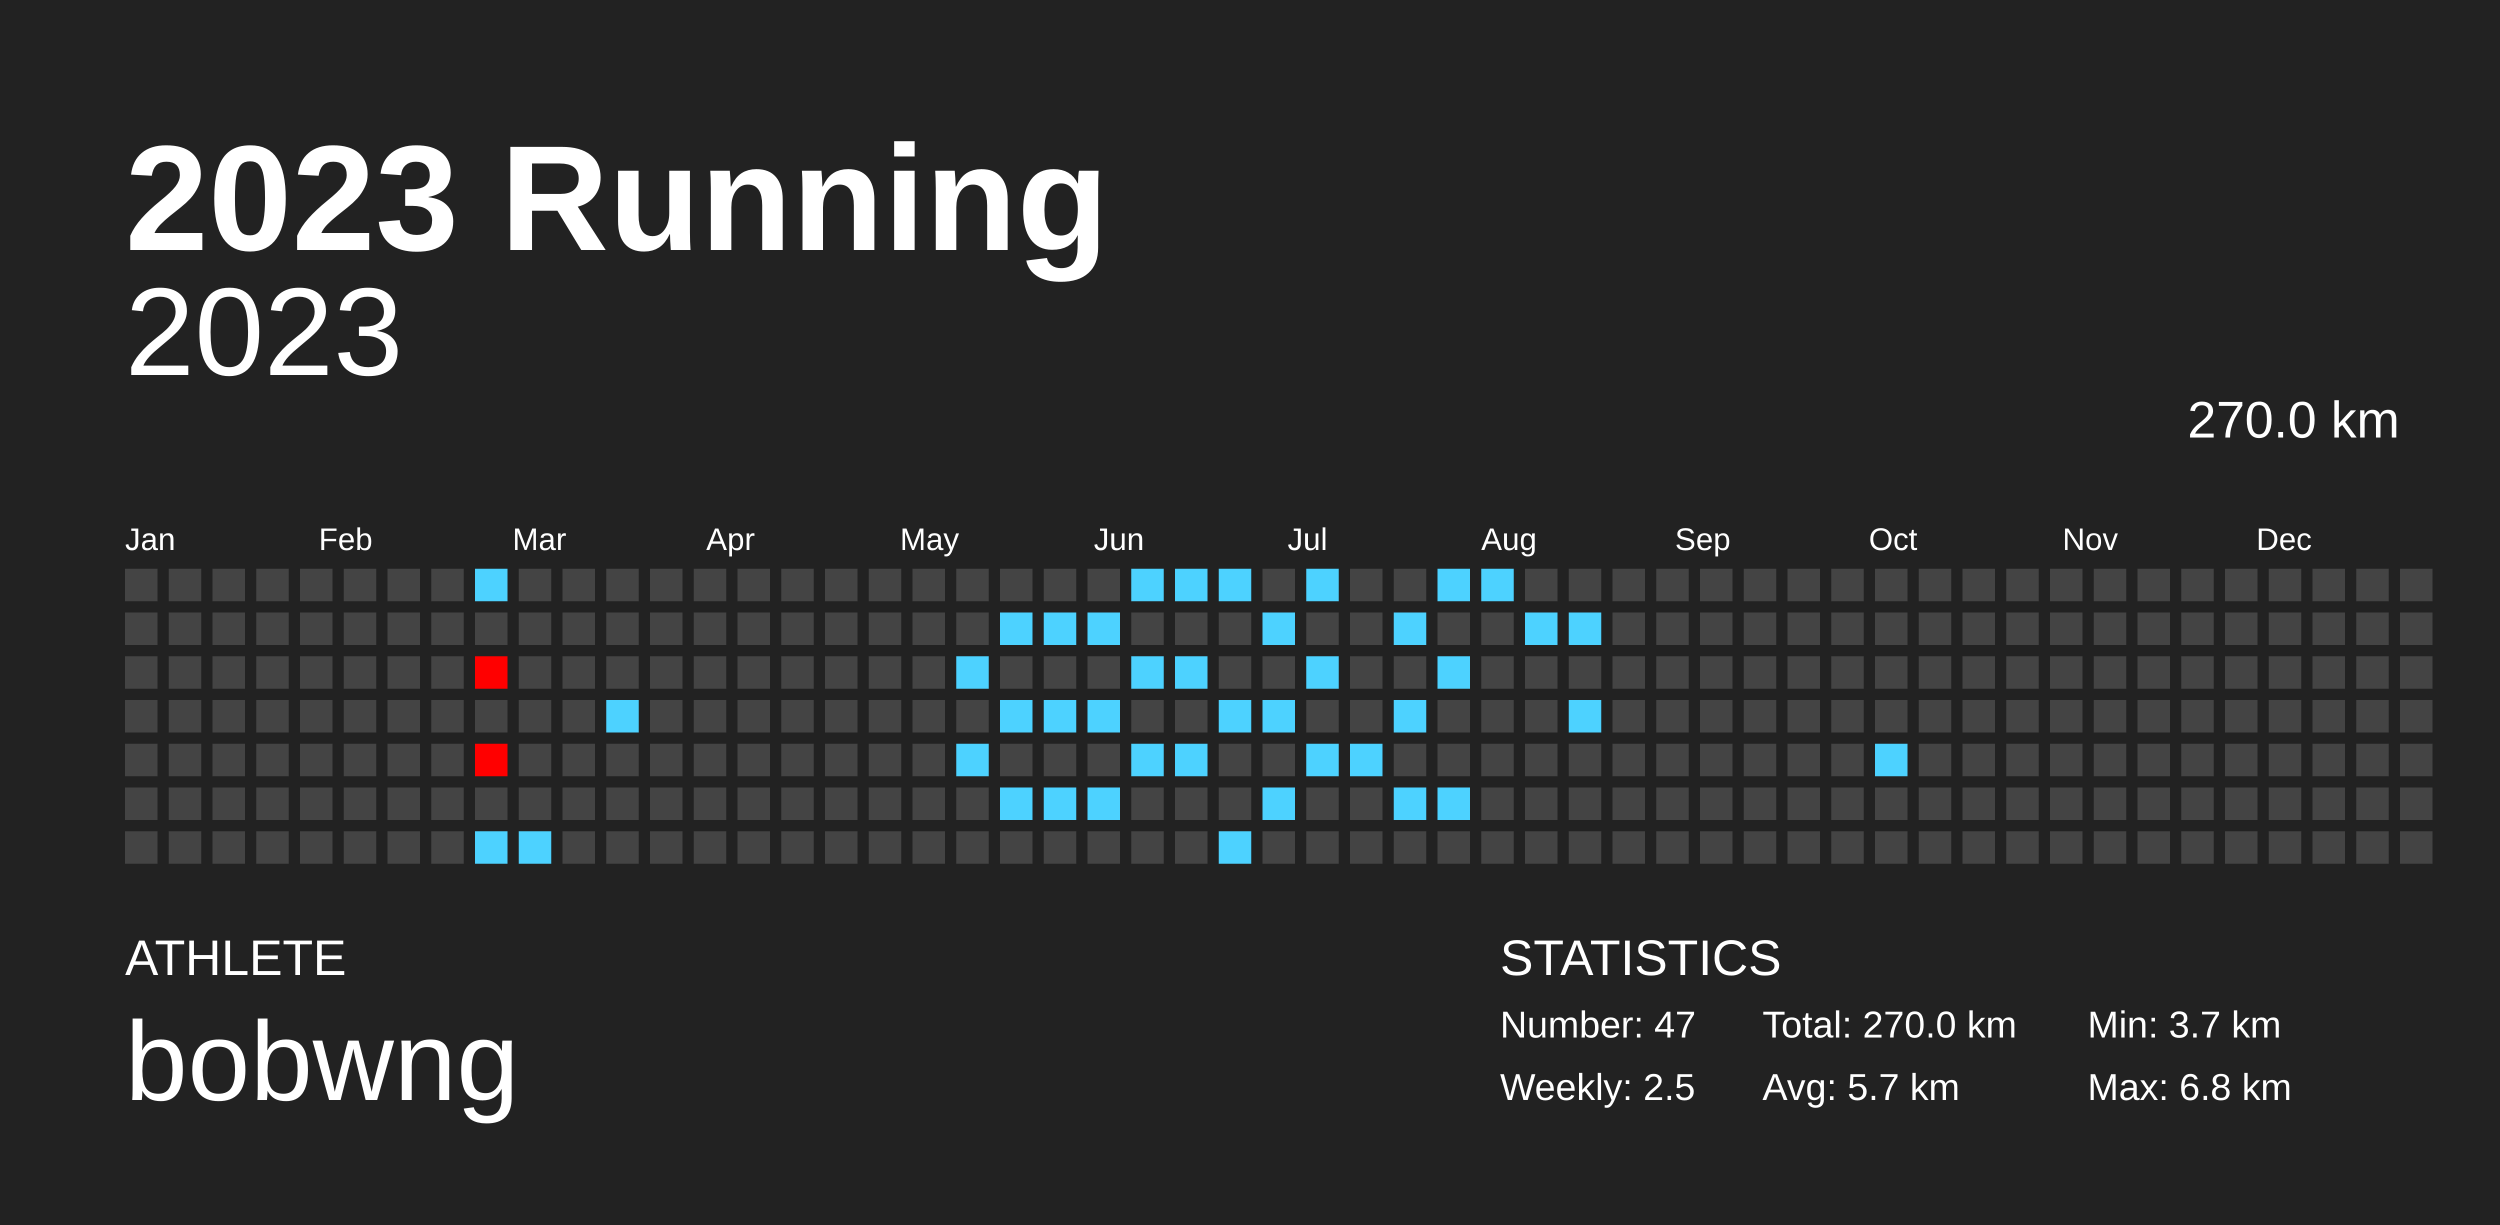
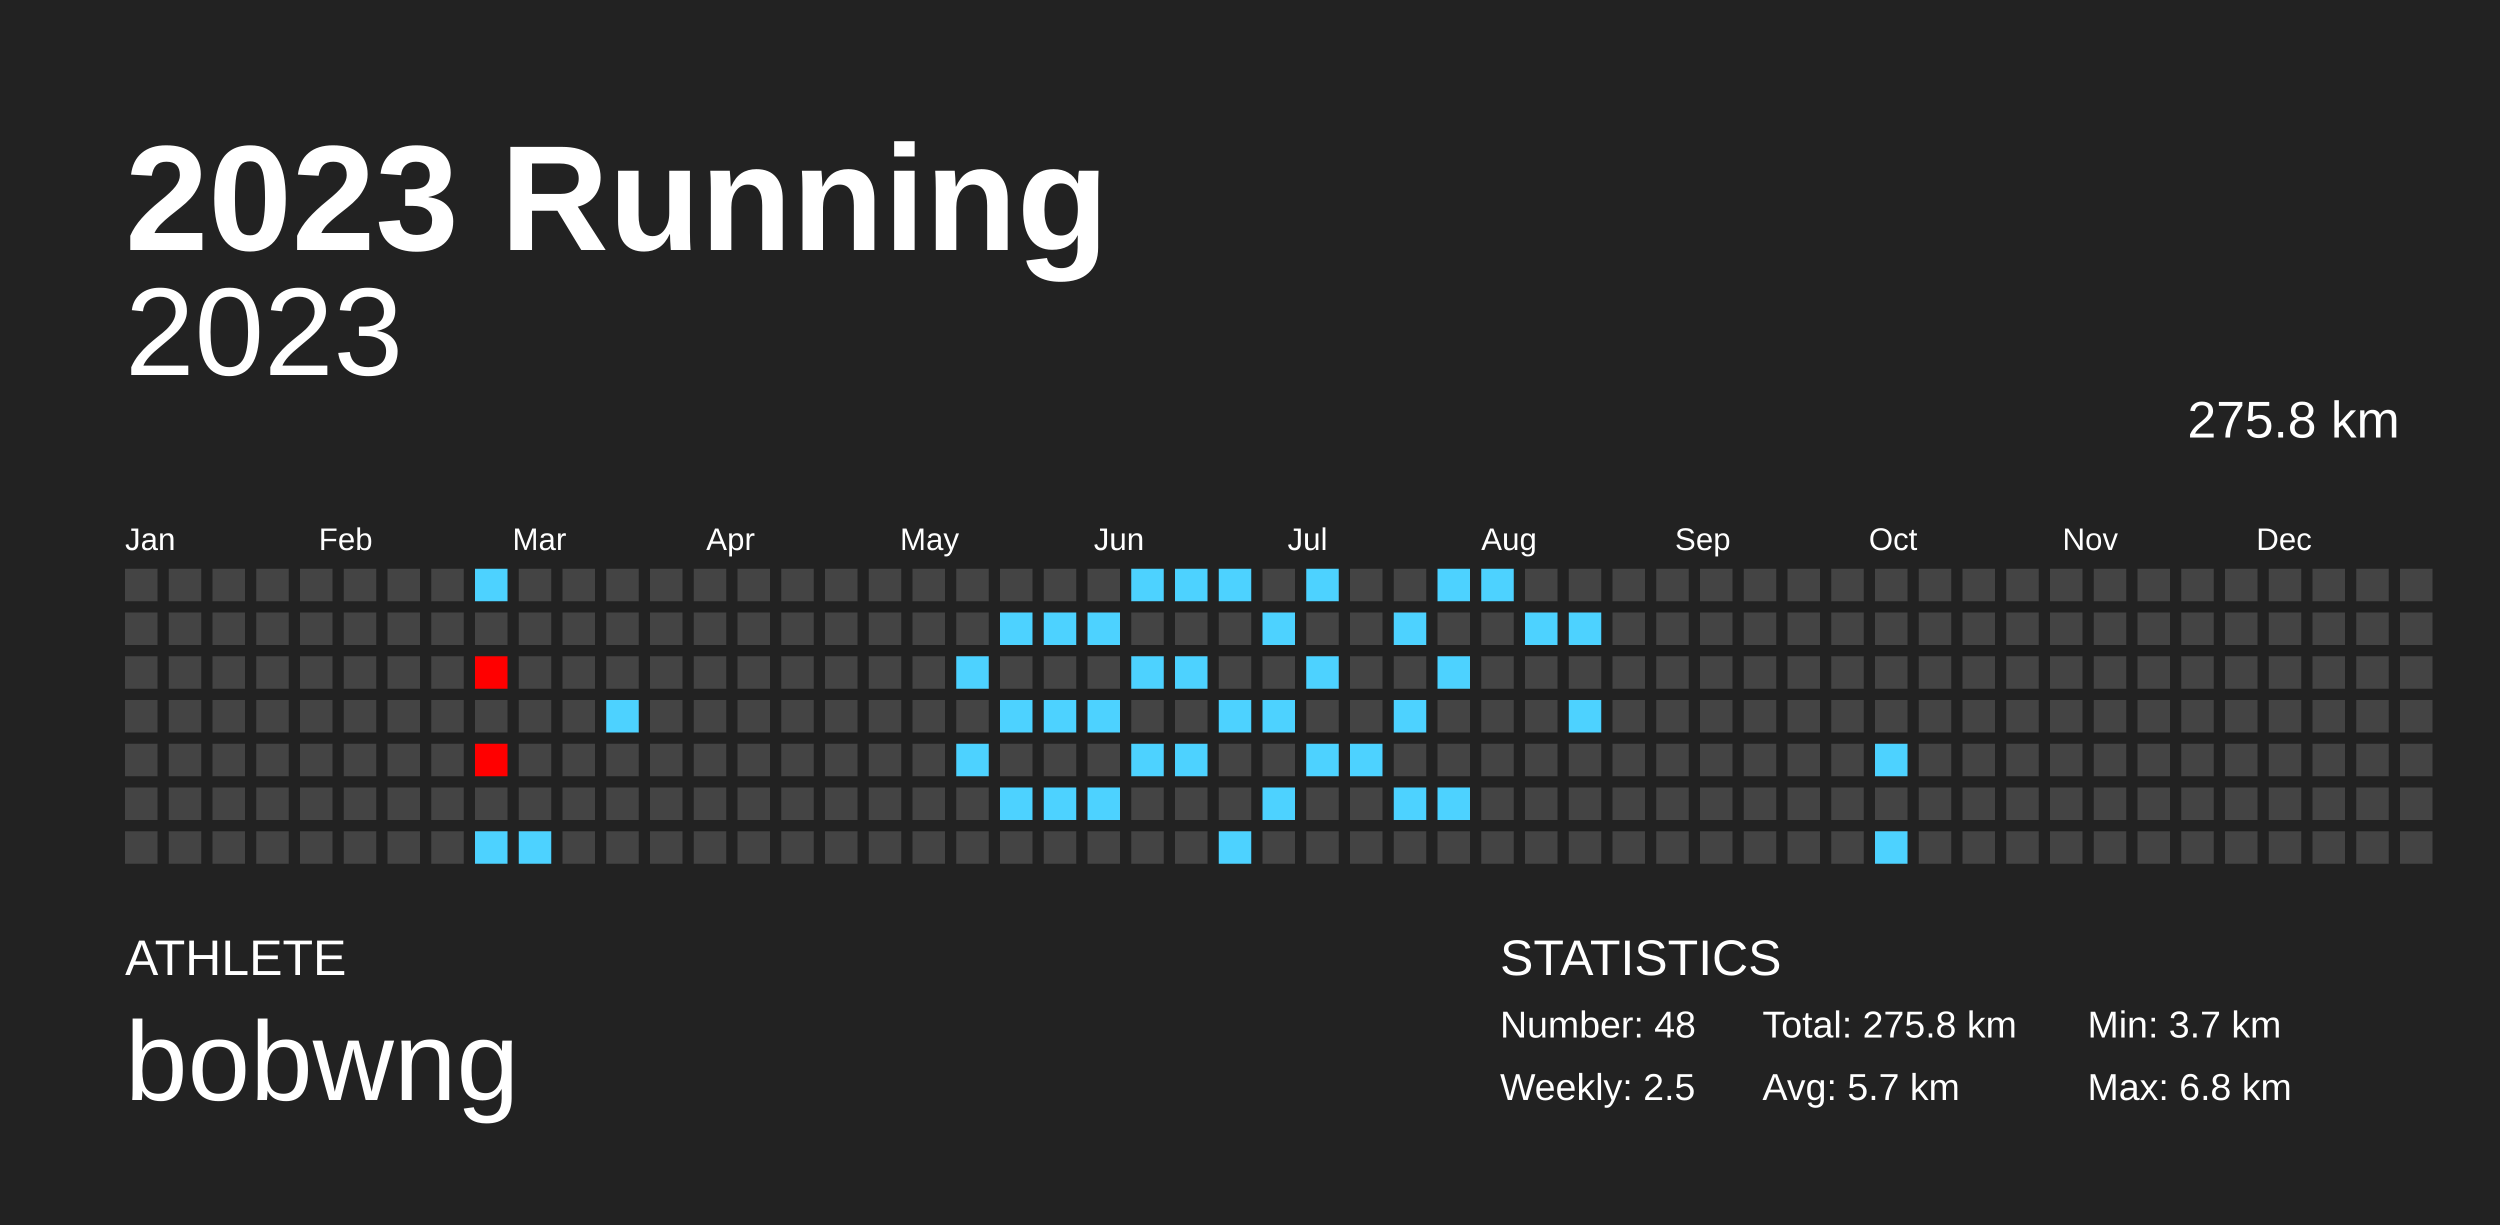
<svg xmlns="http://www.w3.org/2000/svg" baseProfile="full" height="98mm" version="1.1" viewBox="0,0,200,98" width="200mm">
  <defs />
  <rect fill="#222222" height="98" width="200" x="0" y="0" />
  <text fill="#FFFFFF" style="font-size:12px; font-family:Arial; font-weight:bold;" x="10" y="20">2023 Running</text>
  <text fill="#FFFFFF" style="font-size:4px; font-family:Arial" x="10" y="78">ATHLETE</text>
  <text fill="#FFFFFF" style="font-size:9px; font-family:Arial" x="10" y="88">bobwng</text>
  <text fill="#FFFFFF" style="font-size:4px; font-family:Arial" x="120" y="78">STATISTICS</text>
-   <text fill="#FFFFFF" style="font-size:3px; font-family:Arial" x="120" y="83">Number: 47</text>
+   <text fill="#FFFFFF" style="font-size:3px; font-family:Arial" x="120" y="83">Number: 48</text>
  <text fill="#FFFFFF" style="font-size:3px; font-family:Arial" x="120" y="88">Weekly: 2.5</text>
-   <text fill="#FFFFFF" style="font-size:3px; font-family:Arial" x="141" y="83">Total: 270.0 km</text>
+   <text fill="#FFFFFF" style="font-size:3px; font-family:Arial" x="141" y="83">Total: 275.8 km</text>
  <text fill="#FFFFFF" style="font-size:3px; font-family:Arial" x="141" y="88">Avg: 5.7 km</text>
  <text fill="#FFFFFF" style="font-size:3px; font-family:Arial" x="167" y="83">Min: 3.7 km</text>
  <text fill="#FFFFFF" style="font-size:3px; font-family:Arial" x="167" y="88">Max: 6.8 km</text>
  <text alignment-baseline="hanging" fill="#FFFFFF" style="font-size:10.0px; font-family:Arial;" x="10" y="30">2023</text>
-   <text alignment-baseline="hanging" fill="#FFFFFF" style="font-size:4.125px; font-family:Arial;" x="175" y="35">270.0 km</text>
+   <text alignment-baseline="hanging" fill="#FFFFFF" style="font-size:4.125px; font-family:Arial;" x="175" y="35">275.8 km</text>
  <text fill="#FFFFFF" style="font-size:2.5px; font-family:Arial" x="10.0" y="44">Jan</text>
  <text fill="#FFFFFF" style="font-size:2.5px; font-family:Arial" x="25.5" y="44">Feb</text>
  <text fill="#FFFFFF" style="font-size:2.5px; font-family:Arial" x="41.0" y="44">Mar</text>
  <text fill="#FFFFFF" style="font-size:2.5px; font-family:Arial" x="56.5" y="44">Apr</text>
  <text fill="#FFFFFF" style="font-size:2.5px; font-family:Arial" x="72.0" y="44">May</text>
  <text fill="#FFFFFF" style="font-size:2.5px; font-family:Arial" x="87.5" y="44">Jun</text>
  <text fill="#FFFFFF" style="font-size:2.5px; font-family:Arial" x="103.0" y="44">Jul</text>
  <text fill="#FFFFFF" style="font-size:2.5px; font-family:Arial" x="118.5" y="44">Aug</text>
  <text fill="#FFFFFF" style="font-size:2.5px; font-family:Arial" x="134.0" y="44">Sep</text>
  <text fill="#FFFFFF" style="font-size:2.5px; font-family:Arial" x="149.5" y="44">Oct</text>
  <text fill="#FFFFFF" style="font-size:2.5px; font-family:Arial" x="165.0" y="44">Nov</text>
  <text fill="#FFFFFF" style="font-size:2.5px; font-family:Arial" x="180.5" y="44">Dec</text>
  <rect fill="#444444" height="2.6" width="2.6" x="10.0" y="45.5" />
  <rect fill="#444444" height="2.6" width="2.6" x="10.0" y="49.0" />
  <rect fill="#444444" height="2.6" width="2.6" x="10.0" y="52.5" />
  <rect fill="#444444" height="2.6" width="2.6" x="10.0" y="56.0" />
  <rect fill="#444444" height="2.6" width="2.6" x="10.0" y="59.5" />
  <rect fill="#444444" height="2.6" width="2.6" x="10.0" y="63.0" />
  <rect fill="#444444" height="2.6" width="2.6" x="10.0" y="66.5" />
  <rect fill="#444444" height="2.6" width="2.6" x="13.5" y="45.5" />
  <rect fill="#444444" height="2.6" width="2.6" x="13.5" y="49.0" />
  <rect fill="#444444" height="2.6" width="2.6" x="13.5" y="52.5" />
  <rect fill="#444444" height="2.6" width="2.6" x="13.5" y="56.0" />
  <rect fill="#444444" height="2.6" width="2.6" x="13.5" y="59.5" />
  <rect fill="#444444" height="2.6" width="2.6" x="13.5" y="63.0" />
  <rect fill="#444444" height="2.6" width="2.6" x="13.5" y="66.5" />
  <rect fill="#444444" height="2.6" width="2.6" x="17.0" y="45.5" />
  <rect fill="#444444" height="2.6" width="2.6" x="17.0" y="49.0" />
  <rect fill="#444444" height="2.6" width="2.6" x="17.0" y="52.5" />
  <rect fill="#444444" height="2.6" width="2.6" x="17.0" y="56.0" />
  <rect fill="#444444" height="2.6" width="2.6" x="17.0" y="59.5" />
  <rect fill="#444444" height="2.6" width="2.6" x="17.0" y="63.0" />
  <rect fill="#444444" height="2.6" width="2.6" x="17.0" y="66.5" />
  <rect fill="#444444" height="2.6" width="2.6" x="20.5" y="45.5" />
  <rect fill="#444444" height="2.6" width="2.6" x="20.5" y="49.0" />
  <rect fill="#444444" height="2.6" width="2.6" x="20.5" y="52.5" />
  <rect fill="#444444" height="2.6" width="2.6" x="20.5" y="56.0" />
  <rect fill="#444444" height="2.6" width="2.6" x="20.5" y="59.5" />
  <rect fill="#444444" height="2.6" width="2.6" x="20.5" y="63.0" />
  <rect fill="#444444" height="2.6" width="2.6" x="20.5" y="66.5" />
  <rect fill="#444444" height="2.6" width="2.6" x="24.0" y="45.5" />
  <rect fill="#444444" height="2.6" width="2.6" x="24.0" y="49.0" />
  <rect fill="#444444" height="2.6" width="2.6" x="24.0" y="52.5" />
  <rect fill="#444444" height="2.6" width="2.6" x="24.0" y="56.0" />
  <rect fill="#444444" height="2.6" width="2.6" x="24.0" y="59.5" />
  <rect fill="#444444" height="2.6" width="2.6" x="24.0" y="63.0" />
  <rect fill="#444444" height="2.6" width="2.6" x="24.0" y="66.5" />
  <rect fill="#444444" height="2.6" width="2.6" x="27.5" y="45.5" />
  <rect fill="#444444" height="2.6" width="2.6" x="27.5" y="49.0" />
  <rect fill="#444444" height="2.6" width="2.6" x="27.5" y="52.5" />
  <rect fill="#444444" height="2.6" width="2.6" x="27.5" y="56.0" />
  <rect fill="#444444" height="2.6" width="2.6" x="27.5" y="59.5" />
  <rect fill="#444444" height="2.6" width="2.6" x="27.5" y="63.0" />
  <rect fill="#444444" height="2.6" width="2.6" x="27.5" y="66.5" />
  <rect fill="#444444" height="2.6" width="2.6" x="31.0" y="45.5" />
  <rect fill="#444444" height="2.6" width="2.6" x="31.0" y="49.0" />
  <rect fill="#444444" height="2.6" width="2.6" x="31.0" y="52.5" />
  <rect fill="#444444" height="2.6" width="2.6" x="31.0" y="56.0" />
  <rect fill="#444444" height="2.6" width="2.6" x="31.0" y="59.5" />
  <rect fill="#444444" height="2.6" width="2.6" x="31.0" y="63.0" />
  <rect fill="#444444" height="2.6" width="2.6" x="31.0" y="66.5" />
  <rect fill="#444444" height="2.6" width="2.6" x="34.5" y="45.5" />
  <rect fill="#444444" height="2.6" width="2.6" x="34.5" y="49.0" />
  <rect fill="#444444" height="2.6" width="2.6" x="34.5" y="52.5" />
  <rect fill="#444444" height="2.6" width="2.6" x="34.5" y="56.0" />
  <rect fill="#444444" height="2.6" width="2.6" x="34.5" y="59.5" />
  <rect fill="#444444" height="2.6" width="2.6" x="34.5" y="63.0" />
  <rect fill="#444444" height="2.6" width="2.6" x="34.5" y="66.5" />
  <rect fill="#4dd2ff" height="2.6" width="2.6" x="38.0" y="45.5" />
  <rect fill="#444444" height="2.6" width="2.6" x="38.0" y="49.0" />
  <rect fill="#ff0000" height="2.6" width="2.6" x="38.0" y="52.5" />
  <rect fill="#444444" height="2.6" width="2.6" x="38.0" y="56.0" />
  <rect fill="#ff0000" height="2.6" width="2.6" x="38.0" y="59.5" />
  <rect fill="#444444" height="2.6" width="2.6" x="38.0" y="63.0" />
  <rect fill="#4dd2ff" height="2.6" width="2.6" x="38.0" y="66.5" />
  <rect fill="#444444" height="2.6" width="2.6" x="41.5" y="45.5" />
  <rect fill="#444444" height="2.6" width="2.6" x="41.5" y="49.0" />
  <rect fill="#444444" height="2.6" width="2.6" x="41.5" y="52.5" />
  <rect fill="#444444" height="2.6" width="2.6" x="41.5" y="56.0" />
  <rect fill="#444444" height="2.6" width="2.6" x="41.5" y="59.5" />
  <rect fill="#444444" height="2.6" width="2.6" x="41.5" y="63.0" />
  <rect fill="#4dd2ff" height="2.6" width="2.6" x="41.5" y="66.5" />
  <rect fill="#444444" height="2.6" width="2.6" x="45.0" y="45.5" />
  <rect fill="#444444" height="2.6" width="2.6" x="45.0" y="49.0" />
  <rect fill="#444444" height="2.6" width="2.6" x="45.0" y="52.5" />
  <rect fill="#444444" height="2.6" width="2.6" x="45.0" y="56.0" />
  <rect fill="#444444" height="2.6" width="2.6" x="45.0" y="59.5" />
  <rect fill="#444444" height="2.6" width="2.6" x="45.0" y="63.0" />
  <rect fill="#444444" height="2.6" width="2.6" x="45.0" y="66.5" />
  <rect fill="#444444" height="2.6" width="2.6" x="48.5" y="45.5" />
  <rect fill="#444444" height="2.6" width="2.6" x="48.5" y="49.0" />
  <rect fill="#444444" height="2.6" width="2.6" x="48.5" y="52.5" />
  <rect fill="#4dd2ff" height="2.6" width="2.6" x="48.5" y="56.0" />
  <rect fill="#444444" height="2.6" width="2.6" x="48.5" y="59.5" />
  <rect fill="#444444" height="2.6" width="2.6" x="48.5" y="63.0" />
  <rect fill="#444444" height="2.6" width="2.6" x="48.5" y="66.5" />
  <rect fill="#444444" height="2.6" width="2.6" x="52.0" y="45.5" />
  <rect fill="#444444" height="2.6" width="2.6" x="52.0" y="49.0" />
  <rect fill="#444444" height="2.6" width="2.6" x="52.0" y="52.5" />
  <rect fill="#444444" height="2.6" width="2.6" x="52.0" y="56.0" />
  <rect fill="#444444" height="2.6" width="2.6" x="52.0" y="59.5" />
  <rect fill="#444444" height="2.6" width="2.6" x="52.0" y="63.0" />
  <rect fill="#444444" height="2.6" width="2.6" x="52.0" y="66.5" />
  <rect fill="#444444" height="2.6" width="2.6" x="55.5" y="45.5" />
  <rect fill="#444444" height="2.6" width="2.6" x="55.5" y="49.0" />
  <rect fill="#444444" height="2.6" width="2.6" x="55.5" y="52.5" />
  <rect fill="#444444" height="2.6" width="2.6" x="55.5" y="56.0" />
  <rect fill="#444444" height="2.6" width="2.6" x="55.5" y="59.5" />
  <rect fill="#444444" height="2.6" width="2.6" x="55.5" y="63.0" />
  <rect fill="#444444" height="2.6" width="2.6" x="55.5" y="66.5" />
  <rect fill="#444444" height="2.6" width="2.6" x="59.0" y="45.5" />
  <rect fill="#444444" height="2.6" width="2.6" x="59.0" y="49.0" />
  <rect fill="#444444" height="2.6" width="2.6" x="59.0" y="52.5" />
  <rect fill="#444444" height="2.6" width="2.6" x="59.0" y="56.0" />
  <rect fill="#444444" height="2.6" width="2.6" x="59.0" y="59.5" />
  <rect fill="#444444" height="2.6" width="2.6" x="59.0" y="63.0" />
  <rect fill="#444444" height="2.6" width="2.6" x="59.0" y="66.5" />
  <rect fill="#444444" height="2.6" width="2.6" x="62.5" y="45.5" />
  <rect fill="#444444" height="2.6" width="2.6" x="62.5" y="49.0" />
  <rect fill="#444444" height="2.6" width="2.6" x="62.5" y="52.5" />
  <rect fill="#444444" height="2.6" width="2.6" x="62.5" y="56.0" />
  <rect fill="#444444" height="2.6" width="2.6" x="62.5" y="59.5" />
  <rect fill="#444444" height="2.6" width="2.6" x="62.5" y="63.0" />
  <rect fill="#444444" height="2.6" width="2.6" x="62.5" y="66.5" />
  <rect fill="#444444" height="2.6" width="2.6" x="66.0" y="45.5" />
  <rect fill="#444444" height="2.6" width="2.6" x="66.0" y="49.0" />
  <rect fill="#444444" height="2.6" width="2.6" x="66.0" y="52.5" />
  <rect fill="#444444" height="2.6" width="2.6" x="66.0" y="56.0" />
  <rect fill="#444444" height="2.6" width="2.6" x="66.0" y="59.5" />
  <rect fill="#444444" height="2.6" width="2.6" x="66.0" y="63.0" />
  <rect fill="#444444" height="2.6" width="2.6" x="66.0" y="66.5" />
  <rect fill="#444444" height="2.6" width="2.6" x="69.5" y="45.5" />
  <rect fill="#444444" height="2.6" width="2.6" x="69.5" y="49.0" />
  <rect fill="#444444" height="2.6" width="2.6" x="69.5" y="52.5" />
  <rect fill="#444444" height="2.6" width="2.6" x="69.5" y="56.0" />
  <rect fill="#444444" height="2.6" width="2.6" x="69.5" y="59.5" />
  <rect fill="#444444" height="2.6" width="2.6" x="69.5" y="63.0" />
  <rect fill="#444444" height="2.6" width="2.6" x="69.5" y="66.5" />
  <rect fill="#444444" height="2.6" width="2.6" x="73.0" y="45.5" />
  <rect fill="#444444" height="2.6" width="2.6" x="73.0" y="49.0" />
  <rect fill="#444444" height="2.6" width="2.6" x="73.0" y="52.5" />
  <rect fill="#444444" height="2.6" width="2.6" x="73.0" y="56.0" />
  <rect fill="#444444" height="2.6" width="2.6" x="73.0" y="59.5" />
  <rect fill="#444444" height="2.6" width="2.6" x="73.0" y="63.0" />
  <rect fill="#444444" height="2.6" width="2.6" x="73.0" y="66.5" />
  <rect fill="#444444" height="2.6" width="2.6" x="76.5" y="45.5" />
  <rect fill="#444444" height="2.6" width="2.6" x="76.5" y="49.0" />
  <rect fill="#4dd2ff" height="2.6" width="2.6" x="76.5" y="52.5" />
  <rect fill="#444444" height="2.6" width="2.6" x="76.5" y="56.0" />
  <rect fill="#4dd2ff" height="2.6" width="2.6" x="76.5" y="59.5" />
  <rect fill="#444444" height="2.6" width="2.6" x="76.5" y="63.0" />
  <rect fill="#444444" height="2.6" width="2.6" x="76.5" y="66.5" />
  <rect fill="#444444" height="2.6" width="2.6" x="80.0" y="45.5" />
  <rect fill="#4dd2ff" height="2.6" width="2.6" x="80.0" y="49.0" />
  <rect fill="#444444" height="2.6" width="2.6" x="80.0" y="52.5" />
  <rect fill="#4dd2ff" height="2.6" width="2.6" x="80.0" y="56.0" />
  <rect fill="#444444" height="2.6" width="2.6" x="80.0" y="59.5" />
  <rect fill="#4dd2ff" height="2.6" width="2.6" x="80.0" y="63.0" />
  <rect fill="#444444" height="2.6" width="2.6" x="80.0" y="66.5" />
  <rect fill="#444444" height="2.6" width="2.6" x="83.5" y="45.5" />
  <rect fill="#4dd2ff" height="2.6" width="2.6" x="83.5" y="49.0" />
  <rect fill="#444444" height="2.6" width="2.6" x="83.5" y="52.5" />
  <rect fill="#4dd2ff" height="2.6" width="2.6" x="83.5" y="56.0" />
  <rect fill="#444444" height="2.6" width="2.6" x="83.5" y="59.5" />
  <rect fill="#4dd2ff" height="2.6" width="2.6" x="83.5" y="63.0" />
  <rect fill="#444444" height="2.6" width="2.6" x="83.5" y="66.5" />
  <rect fill="#444444" height="2.6" width="2.6" x="87.0" y="45.5" />
  <rect fill="#4dd2ff" height="2.6" width="2.6" x="87.0" y="49.0" />
  <rect fill="#444444" height="2.6" width="2.6" x="87.0" y="52.5" />
  <rect fill="#4dd2ff" height="2.6" width="2.6" x="87.0" y="56.0" />
  <rect fill="#444444" height="2.6" width="2.6" x="87.0" y="59.5" />
  <rect fill="#4dd2ff" height="2.6" width="2.6" x="87.0" y="63.0" />
  <rect fill="#444444" height="2.6" width="2.6" x="87.0" y="66.5" />
  <rect fill="#4dd2ff" height="2.6" width="2.6" x="90.5" y="45.5" />
  <rect fill="#444444" height="2.6" width="2.6" x="90.5" y="49.0" />
  <rect fill="#4dd2ff" height="2.6" width="2.6" x="90.5" y="52.5" />
  <rect fill="#444444" height="2.6" width="2.6" x="90.5" y="56.0" />
  <rect fill="#4dd2ff" height="2.6" width="2.6" x="90.5" y="59.5" />
  <rect fill="#444444" height="2.6" width="2.6" x="90.5" y="63.0" />
  <rect fill="#444444" height="2.6" width="2.6" x="90.5" y="66.5" />
  <rect fill="#4dd2ff" height="2.6" width="2.6" x="94.0" y="45.5" />
  <rect fill="#444444" height="2.6" width="2.6" x="94.0" y="49.0" />
  <rect fill="#4dd2ff" height="2.6" width="2.6" x="94.0" y="52.5" />
  <rect fill="#444444" height="2.6" width="2.6" x="94.0" y="56.0" />
  <rect fill="#4dd2ff" height="2.6" width="2.6" x="94.0" y="59.5" />
  <rect fill="#444444" height="2.6" width="2.6" x="94.0" y="63.0" />
  <rect fill="#444444" height="2.6" width="2.6" x="94.0" y="66.5" />
  <rect fill="#4dd2ff" height="2.6" width="2.6" x="97.5" y="45.5" />
  <rect fill="#444444" height="2.6" width="2.6" x="97.5" y="49.0" />
  <rect fill="#444444" height="2.6" width="2.6" x="97.5" y="52.5" />
  <rect fill="#4dd2ff" height="2.6" width="2.6" x="97.5" y="56.0" />
  <rect fill="#444444" height="2.6" width="2.6" x="97.5" y="59.5" />
  <rect fill="#444444" height="2.6" width="2.6" x="97.5" y="63.0" />
  <rect fill="#4dd2ff" height="2.6" width="2.6" x="97.5" y="66.5" />
  <rect fill="#444444" height="2.6" width="2.6" x="101.0" y="45.5" />
  <rect fill="#4dd2ff" height="2.6" width="2.6" x="101.0" y="49.0" />
  <rect fill="#444444" height="2.6" width="2.6" x="101.0" y="52.5" />
  <rect fill="#4dd2ff" height="2.6" width="2.6" x="101.0" y="56.0" />
  <rect fill="#444444" height="2.6" width="2.6" x="101.0" y="59.5" />
  <rect fill="#4dd2ff" height="2.6" width="2.6" x="101.0" y="63.0" />
  <rect fill="#444444" height="2.6" width="2.6" x="101.0" y="66.5" />
  <rect fill="#4dd2ff" height="2.6" width="2.6" x="104.5" y="45.5" />
  <rect fill="#444444" height="2.6" width="2.6" x="104.5" y="49.0" />
  <rect fill="#4dd2ff" height="2.6" width="2.6" x="104.5" y="52.5" />
  <rect fill="#444444" height="2.6" width="2.6" x="104.5" y="56.0" />
  <rect fill="#4dd2ff" height="2.6" width="2.6" x="104.5" y="59.5" />
  <rect fill="#444444" height="2.6" width="2.6" x="104.5" y="63.0" />
  <rect fill="#444444" height="2.6" width="2.6" x="104.5" y="66.5" />
  <rect fill="#444444" height="2.6" width="2.6" x="108.0" y="45.5" />
  <rect fill="#444444" height="2.6" width="2.6" x="108.0" y="49.0" />
  <rect fill="#444444" height="2.6" width="2.6" x="108.0" y="52.5" />
  <rect fill="#444444" height="2.6" width="2.6" x="108.0" y="56.0" />
  <rect fill="#4dd2ff" height="2.6" width="2.6" x="108.0" y="59.5" />
  <rect fill="#444444" height="2.6" width="2.6" x="108.0" y="63.0" />
  <rect fill="#444444" height="2.6" width="2.6" x="108.0" y="66.5" />
  <rect fill="#444444" height="2.6" width="2.6" x="111.5" y="45.5" />
  <rect fill="#4dd2ff" height="2.6" width="2.6" x="111.5" y="49.0" />
  <rect fill="#444444" height="2.6" width="2.6" x="111.5" y="52.5" />
  <rect fill="#4dd2ff" height="2.6" width="2.6" x="111.5" y="56.0" />
  <rect fill="#444444" height="2.6" width="2.6" x="111.5" y="59.5" />
  <rect fill="#4dd2ff" height="2.6" width="2.6" x="111.5" y="63.0" />
  <rect fill="#444444" height="2.6" width="2.6" x="111.5" y="66.5" />
  <rect fill="#4dd2ff" height="2.6" width="2.6" x="115.0" y="45.5" />
  <rect fill="#444444" height="2.6" width="2.6" x="115.0" y="49.0" />
  <rect fill="#4dd2ff" height="2.6" width="2.6" x="115.0" y="52.5" />
  <rect fill="#444444" height="2.6" width="2.6" x="115.0" y="56.0" />
  <rect fill="#444444" height="2.6" width="2.6" x="115.0" y="59.5" />
  <rect fill="#4dd2ff" height="2.6" width="2.6" x="115.0" y="63.0" />
  <rect fill="#444444" height="2.6" width="2.6" x="115.0" y="66.5" />
  <rect fill="#4dd2ff" height="2.6" width="2.6" x="118.5" y="45.5" />
  <rect fill="#444444" height="2.6" width="2.6" x="118.5" y="49.0" />
  <rect fill="#444444" height="2.6" width="2.6" x="118.5" y="52.5" />
  <rect fill="#444444" height="2.6" width="2.6" x="118.5" y="56.0" />
  <rect fill="#444444" height="2.6" width="2.6" x="118.5" y="59.5" />
  <rect fill="#444444" height="2.6" width="2.6" x="118.5" y="63.0" />
  <rect fill="#444444" height="2.6" width="2.6" x="118.5" y="66.5" />
  <rect fill="#444444" height="2.6" width="2.6" x="122.0" y="45.5" />
  <rect fill="#4dd2ff" height="2.6" width="2.6" x="122.0" y="49.0" />
  <rect fill="#444444" height="2.6" width="2.6" x="122.0" y="52.5" />
  <rect fill="#444444" height="2.6" width="2.6" x="122.0" y="56.0" />
  <rect fill="#444444" height="2.6" width="2.6" x="122.0" y="59.5" />
  <rect fill="#444444" height="2.6" width="2.6" x="122.0" y="63.0" />
  <rect fill="#444444" height="2.6" width="2.6" x="122.0" y="66.5" />
  <rect fill="#444444" height="2.6" width="2.6" x="125.5" y="45.5" />
  <rect fill="#4dd2ff" height="2.6" width="2.6" x="125.5" y="49.0" />
  <rect fill="#444444" height="2.6" width="2.6" x="125.5" y="52.5" />
  <rect fill="#4dd2ff" height="2.6" width="2.6" x="125.5" y="56.0" />
  <rect fill="#444444" height="2.6" width="2.6" x="125.5" y="59.5" />
  <rect fill="#444444" height="2.6" width="2.6" x="125.5" y="63.0" />
  <rect fill="#444444" height="2.6" width="2.6" x="125.5" y="66.5" />
  <rect fill="#444444" height="2.6" width="2.6" x="129.0" y="45.5" />
  <rect fill="#444444" height="2.6" width="2.6" x="129.0" y="49.0" />
  <rect fill="#444444" height="2.6" width="2.6" x="129.0" y="52.5" />
  <rect fill="#444444" height="2.6" width="2.6" x="129.0" y="56.0" />
  <rect fill="#444444" height="2.6" width="2.6" x="129.0" y="59.5" />
  <rect fill="#444444" height="2.6" width="2.6" x="129.0" y="63.0" />
  <rect fill="#444444" height="2.6" width="2.6" x="129.0" y="66.5" />
  <rect fill="#444444" height="2.6" width="2.6" x="132.5" y="45.5" />
  <rect fill="#444444" height="2.6" width="2.6" x="132.5" y="49.0" />
  <rect fill="#444444" height="2.6" width="2.6" x="132.5" y="52.5" />
  <rect fill="#444444" height="2.6" width="2.6" x="132.5" y="56.0" />
  <rect fill="#444444" height="2.6" width="2.6" x="132.5" y="59.5" />
  <rect fill="#444444" height="2.6" width="2.6" x="132.5" y="63.0" />
  <rect fill="#444444" height="2.6" width="2.6" x="132.5" y="66.5" />
  <rect fill="#444444" height="2.6" width="2.6" x="136.0" y="45.5" />
  <rect fill="#444444" height="2.6" width="2.6" x="136.0" y="49.0" />
  <rect fill="#444444" height="2.6" width="2.6" x="136.0" y="52.5" />
  <rect fill="#444444" height="2.6" width="2.6" x="136.0" y="56.0" />
  <rect fill="#444444" height="2.6" width="2.6" x="136.0" y="59.5" />
  <rect fill="#444444" height="2.6" width="2.6" x="136.0" y="63.0" />
  <rect fill="#444444" height="2.6" width="2.6" x="136.0" y="66.5" />
  <rect fill="#444444" height="2.6" width="2.6" x="139.5" y="45.5" />
  <rect fill="#444444" height="2.6" width="2.6" x="139.5" y="49.0" />
  <rect fill="#444444" height="2.6" width="2.6" x="139.5" y="52.5" />
  <rect fill="#444444" height="2.6" width="2.6" x="139.5" y="56.0" />
  <rect fill="#444444" height="2.6" width="2.6" x="139.5" y="59.5" />
  <rect fill="#444444" height="2.6" width="2.6" x="139.5" y="63.0" />
  <rect fill="#444444" height="2.6" width="2.6" x="139.5" y="66.5" />
  <rect fill="#444444" height="2.6" width="2.6" x="143.0" y="45.5" />
  <rect fill="#444444" height="2.6" width="2.6" x="143.0" y="49.0" />
  <rect fill="#444444" height="2.6" width="2.6" x="143.0" y="52.5" />
  <rect fill="#444444" height="2.6" width="2.6" x="143.0" y="56.0" />
  <rect fill="#444444" height="2.6" width="2.6" x="143.0" y="59.5" />
  <rect fill="#444444" height="2.6" width="2.6" x="143.0" y="63.0" />
  <rect fill="#444444" height="2.6" width="2.6" x="143.0" y="66.5" />
  <rect fill="#444444" height="2.6" width="2.6" x="146.5" y="45.5" />
  <rect fill="#444444" height="2.6" width="2.6" x="146.5" y="49.0" />
  <rect fill="#444444" height="2.6" width="2.6" x="146.5" y="52.5" />
  <rect fill="#444444" height="2.6" width="2.6" x="146.5" y="56.0" />
  <rect fill="#444444" height="2.6" width="2.6" x="146.5" y="59.5" />
  <rect fill="#444444" height="2.6" width="2.6" x="146.5" y="63.0" />
  <rect fill="#444444" height="2.6" width="2.6" x="146.5" y="66.5" />
  <rect fill="#444444" height="2.6" width="2.6" x="150.0" y="45.5" />
  <rect fill="#444444" height="2.6" width="2.6" x="150.0" y="49.0" />
  <rect fill="#444444" height="2.6" width="2.6" x="150.0" y="52.5" />
  <rect fill="#444444" height="2.6" width="2.6" x="150.0" y="56.0" />
  <rect fill="#4dd2ff" height="2.6" width="2.6" x="150.0" y="59.5" />
  <rect fill="#444444" height="2.6" width="2.6" x="150.0" y="63.0" />
-   <rect fill="#444444" height="2.6" width="2.6" x="150.0" y="66.5" />
+   <rect fill="#4dd2ff" height="2.6" width="2.6" x="150.0" y="66.5" />
  <rect fill="#444444" height="2.6" width="2.6" x="153.5" y="45.5" />
  <rect fill="#444444" height="2.6" width="2.6" x="153.5" y="49.0" />
  <rect fill="#444444" height="2.6" width="2.6" x="153.5" y="52.5" />
  <rect fill="#444444" height="2.6" width="2.6" x="153.5" y="56.0" />
  <rect fill="#444444" height="2.6" width="2.6" x="153.5" y="59.5" />
  <rect fill="#444444" height="2.6" width="2.6" x="153.5" y="63.0" />
  <rect fill="#444444" height="2.6" width="2.6" x="153.5" y="66.5" />
  <rect fill="#444444" height="2.6" width="2.6" x="157.0" y="45.5" />
  <rect fill="#444444" height="2.6" width="2.6" x="157.0" y="49.0" />
  <rect fill="#444444" height="2.6" width="2.6" x="157.0" y="52.5" />
  <rect fill="#444444" height="2.6" width="2.6" x="157.0" y="56.0" />
  <rect fill="#444444" height="2.6" width="2.6" x="157.0" y="59.5" />
  <rect fill="#444444" height="2.6" width="2.6" x="157.0" y="63.0" />
  <rect fill="#444444" height="2.6" width="2.6" x="157.0" y="66.5" />
  <rect fill="#444444" height="2.6" width="2.6" x="160.5" y="45.5" />
  <rect fill="#444444" height="2.6" width="2.6" x="160.5" y="49.0" />
  <rect fill="#444444" height="2.6" width="2.6" x="160.5" y="52.5" />
  <rect fill="#444444" height="2.6" width="2.6" x="160.5" y="56.0" />
  <rect fill="#444444" height="2.6" width="2.6" x="160.5" y="59.5" />
  <rect fill="#444444" height="2.6" width="2.6" x="160.5" y="63.0" />
  <rect fill="#444444" height="2.6" width="2.6" x="160.5" y="66.5" />
  <rect fill="#444444" height="2.6" width="2.6" x="164.0" y="45.5" />
  <rect fill="#444444" height="2.6" width="2.6" x="164.0" y="49.0" />
  <rect fill="#444444" height="2.6" width="2.6" x="164.0" y="52.5" />
  <rect fill="#444444" height="2.6" width="2.6" x="164.0" y="56.0" />
  <rect fill="#444444" height="2.6" width="2.6" x="164.0" y="59.5" />
  <rect fill="#444444" height="2.6" width="2.6" x="164.0" y="63.0" />
  <rect fill="#444444" height="2.6" width="2.6" x="164.0" y="66.5" />
  <rect fill="#444444" height="2.6" width="2.6" x="167.5" y="45.5" />
  <rect fill="#444444" height="2.6" width="2.6" x="167.5" y="49.0" />
  <rect fill="#444444" height="2.6" width="2.6" x="167.5" y="52.5" />
  <rect fill="#444444" height="2.6" width="2.6" x="167.5" y="56.0" />
  <rect fill="#444444" height="2.6" width="2.6" x="167.5" y="59.5" />
  <rect fill="#444444" height="2.6" width="2.6" x="167.5" y="63.0" />
  <rect fill="#444444" height="2.6" width="2.6" x="167.5" y="66.5" />
  <rect fill="#444444" height="2.6" width="2.6" x="171.0" y="45.5" />
  <rect fill="#444444" height="2.6" width="2.6" x="171.0" y="49.0" />
  <rect fill="#444444" height="2.6" width="2.6" x="171.0" y="52.5" />
  <rect fill="#444444" height="2.6" width="2.6" x="171.0" y="56.0" />
  <rect fill="#444444" height="2.6" width="2.6" x="171.0" y="59.5" />
  <rect fill="#444444" height="2.6" width="2.6" x="171.0" y="63.0" />
  <rect fill="#444444" height="2.6" width="2.6" x="171.0" y="66.5" />
  <rect fill="#444444" height="2.6" width="2.6" x="174.5" y="45.5" />
  <rect fill="#444444" height="2.6" width="2.6" x="174.5" y="49.0" />
  <rect fill="#444444" height="2.6" width="2.6" x="174.5" y="52.5" />
  <rect fill="#444444" height="2.6" width="2.6" x="174.5" y="56.0" />
  <rect fill="#444444" height="2.6" width="2.6" x="174.5" y="59.5" />
  <rect fill="#444444" height="2.6" width="2.6" x="174.5" y="63.0" />
  <rect fill="#444444" height="2.6" width="2.6" x="174.5" y="66.5" />
  <rect fill="#444444" height="2.6" width="2.6" x="178.0" y="45.5" />
  <rect fill="#444444" height="2.6" width="2.6" x="178.0" y="49.0" />
  <rect fill="#444444" height="2.6" width="2.6" x="178.0" y="52.5" />
  <rect fill="#444444" height="2.6" width="2.6" x="178.0" y="56.0" />
  <rect fill="#444444" height="2.6" width="2.6" x="178.0" y="59.5" />
  <rect fill="#444444" height="2.6" width="2.6" x="178.0" y="63.0" />
  <rect fill="#444444" height="2.6" width="2.6" x="178.0" y="66.5" />
  <rect fill="#444444" height="2.6" width="2.6" x="181.5" y="45.5" />
  <rect fill="#444444" height="2.6" width="2.6" x="181.5" y="49.0" />
  <rect fill="#444444" height="2.6" width="2.6" x="181.5" y="52.5" />
  <rect fill="#444444" height="2.6" width="2.6" x="181.5" y="56.0" />
  <rect fill="#444444" height="2.6" width="2.6" x="181.5" y="59.5" />
  <rect fill="#444444" height="2.6" width="2.6" x="181.5" y="63.0" />
  <rect fill="#444444" height="2.6" width="2.6" x="181.5" y="66.5" />
  <rect fill="#444444" height="2.6" width="2.6" x="185.0" y="45.5" />
  <rect fill="#444444" height="2.6" width="2.6" x="185.0" y="49.0" />
  <rect fill="#444444" height="2.6" width="2.6" x="185.0" y="52.5" />
  <rect fill="#444444" height="2.6" width="2.6" x="185.0" y="56.0" />
  <rect fill="#444444" height="2.6" width="2.6" x="185.0" y="59.5" />
  <rect fill="#444444" height="2.6" width="2.6" x="185.0" y="63.0" />
  <rect fill="#444444" height="2.6" width="2.6" x="185.0" y="66.5" />
  <rect fill="#444444" height="2.6" width="2.6" x="188.5" y="45.5" />
  <rect fill="#444444" height="2.6" width="2.6" x="188.5" y="49.0" />
  <rect fill="#444444" height="2.6" width="2.6" x="188.5" y="52.5" />
  <rect fill="#444444" height="2.6" width="2.6" x="188.5" y="56.0" />
  <rect fill="#444444" height="2.6" width="2.6" x="188.5" y="59.5" />
  <rect fill="#444444" height="2.6" width="2.6" x="188.5" y="63.0" />
  <rect fill="#444444" height="2.6" width="2.6" x="188.5" y="66.5" />
  <rect fill="#444444" height="2.6" width="2.6" x="192.0" y="45.5" />
  <rect fill="#444444" height="2.6" width="2.6" x="192.0" y="49.0" />
  <rect fill="#444444" height="2.6" width="2.6" x="192.0" y="52.5" />
  <rect fill="#444444" height="2.6" width="2.6" x="192.0" y="56.0" />
  <rect fill="#444444" height="2.6" width="2.6" x="192.0" y="59.5" />
  <rect fill="#444444" height="2.6" width="2.6" x="192.0" y="63.0" />
  <rect fill="#444444" height="2.6" width="2.6" x="192.0" y="66.5" />
</svg>
